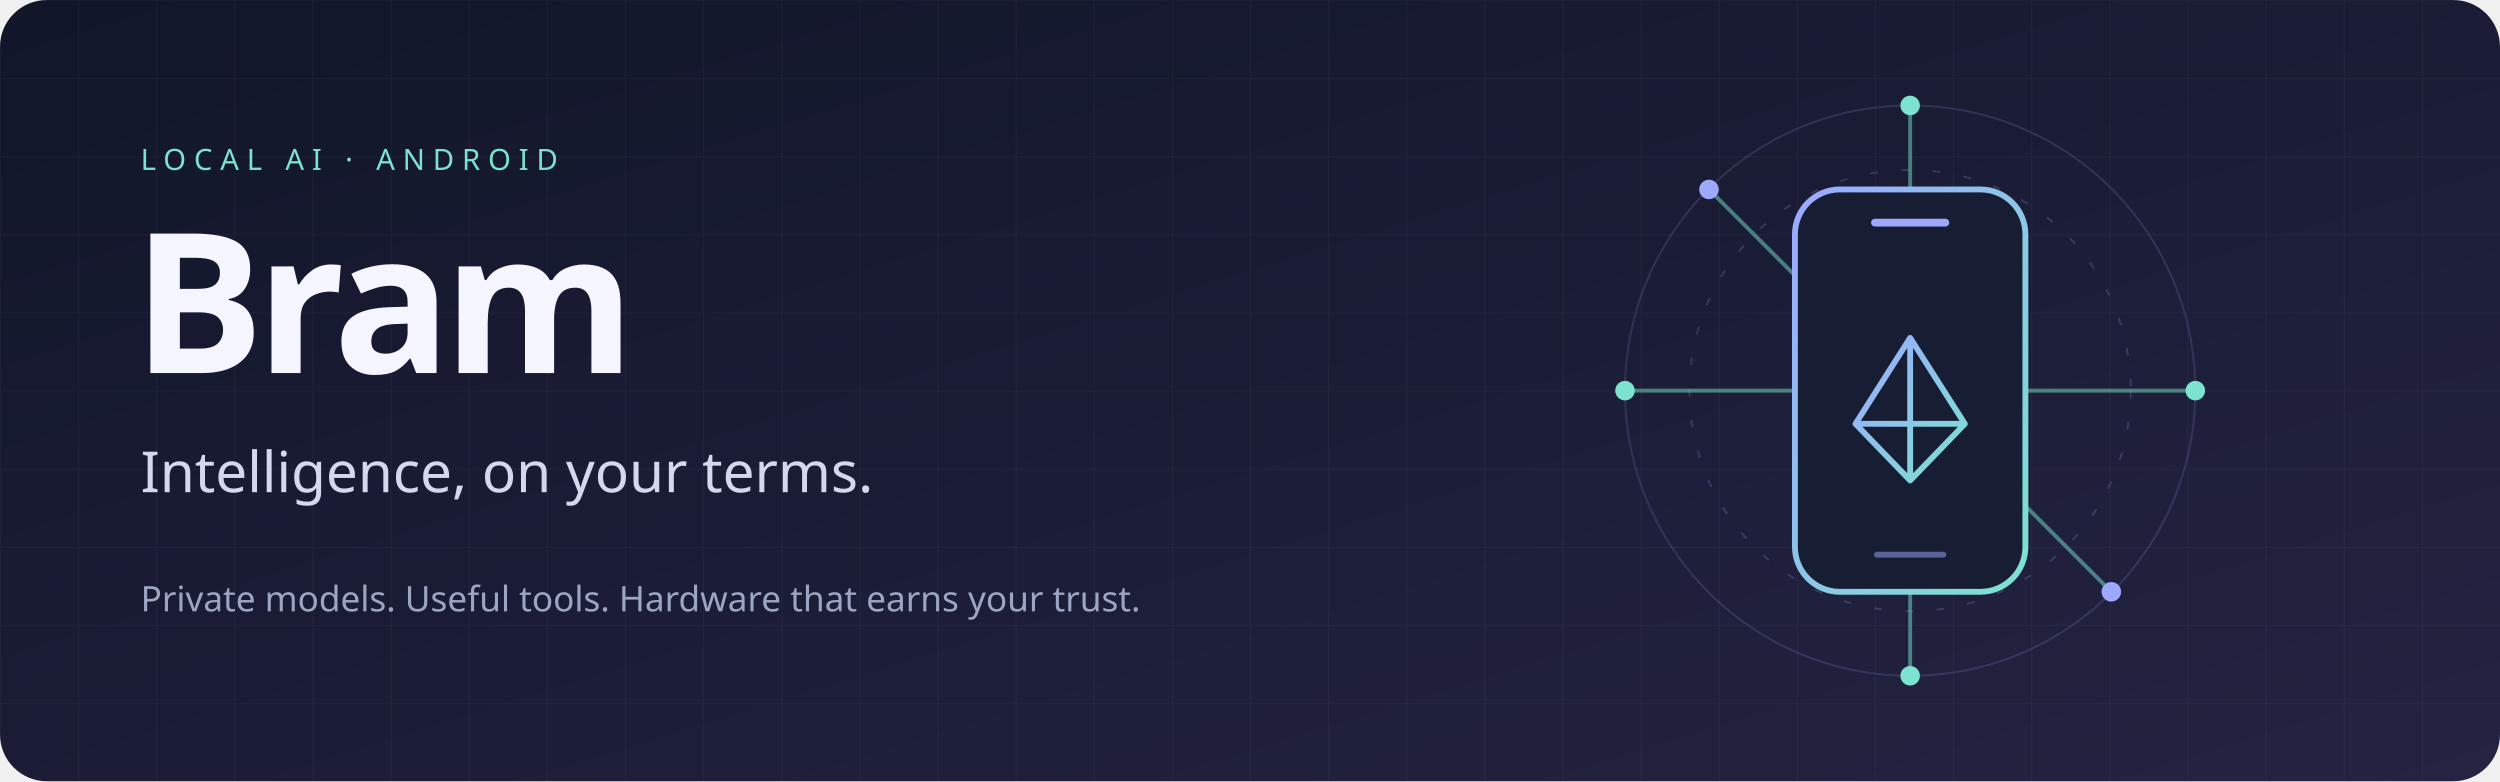
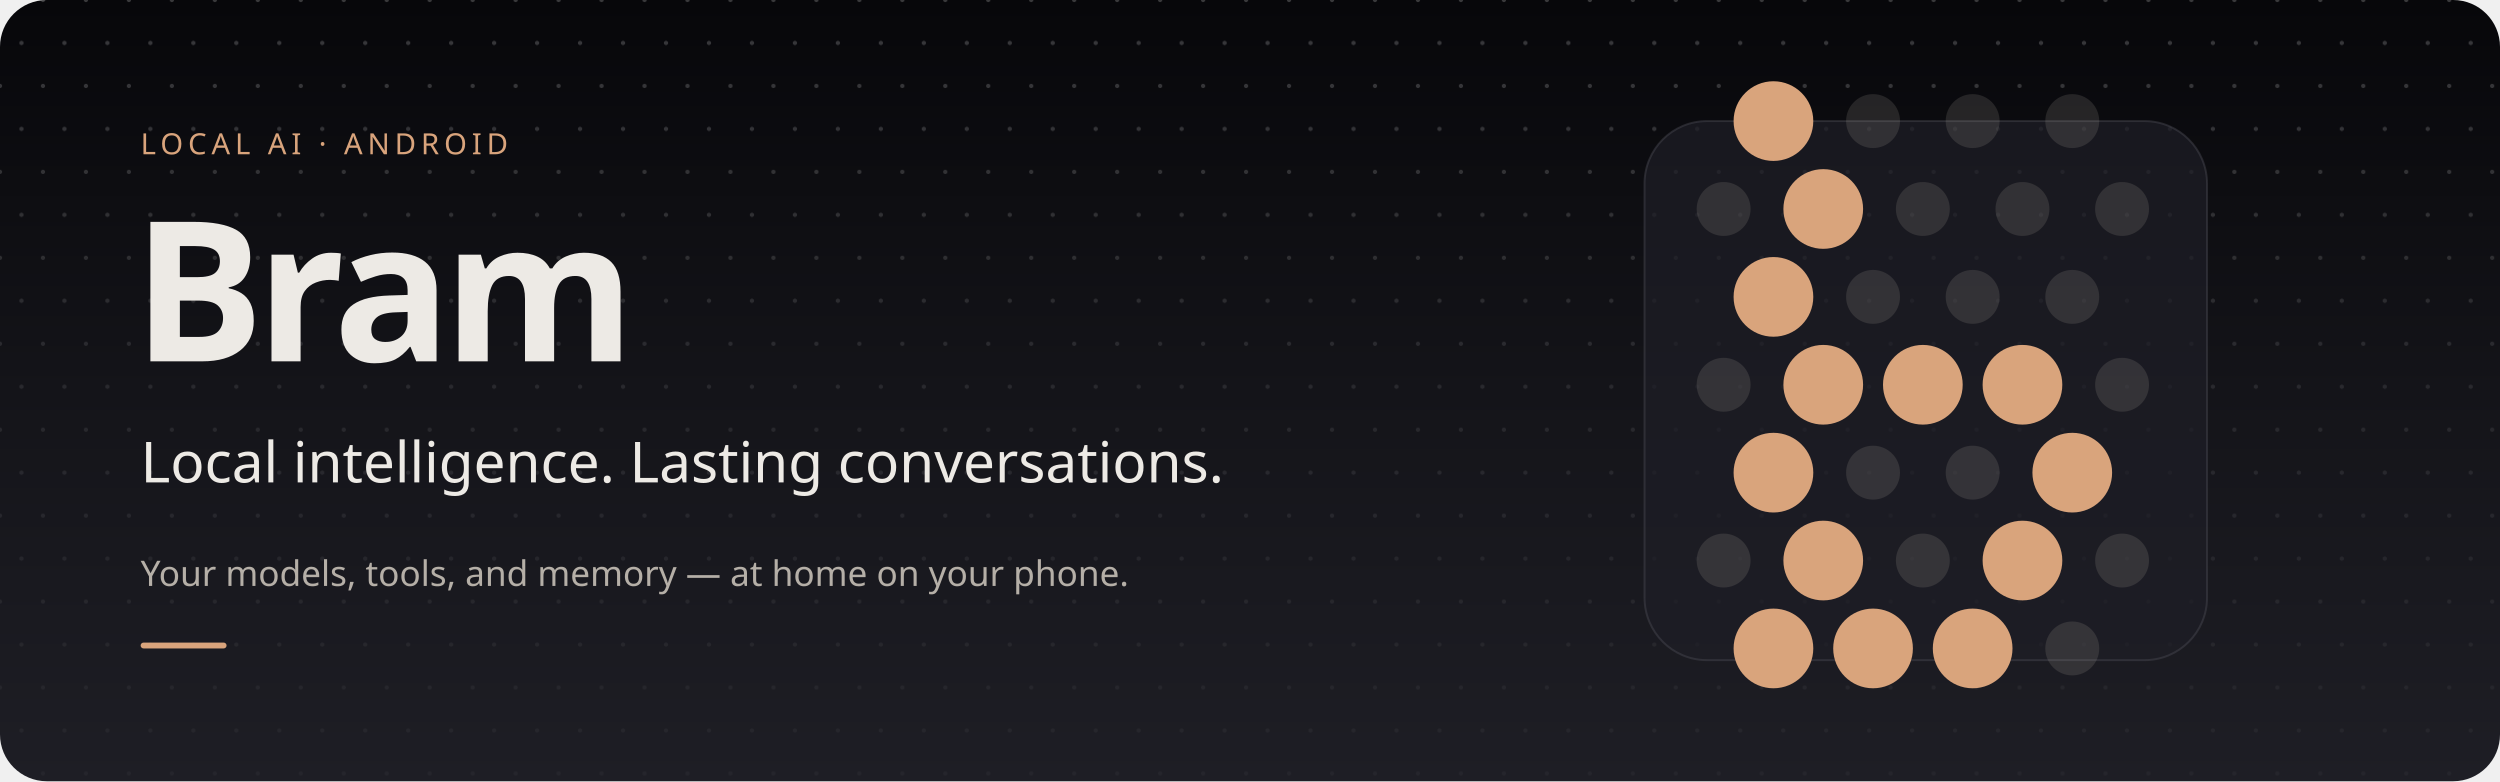
<svg xmlns="http://www.w3.org/2000/svg" width="1280" height="400" viewBox="0 0 1280 400" role="img" aria-labelledby="title desc">
  <defs>
-     <linearGradient id="bg" x2="1" y2="1">
-       <stop stop-color="#111629" />
-       <stop offset="1" stop-color="#242342" />
+     <linearGradient id="field" x1="0" y1="0" x2="0" y2="1">
+       <stop stop-color="#07070A" />
+       <stop offset=".5" stop-color="#141419" />
+       <stop offset="1" stop-color="#1E1E25" />
    </linearGradient>
-     <linearGradient id="accent" x2="1" y2="1">
-       <stop stop-color="#9ca9ff" />
-       <stop offset="1" stop-color="#7be3cf" />
+     <linearGradient id="fade" x1="0" y1="0" x2="0" y2="1">
+       <stop stop-color="white" stop-opacity=".20" />
+       <stop offset=".5" stop-color="white" stop-opacity=".09" />
+       <stop offset="1" stop-color="white" stop-opacity=".03" />
    </linearGradient>
-     <pattern id="grid" width="40" height="40" patternUnits="userSpaceOnUse">
-       <path d="M40 0H0V40" fill="none" stroke="#fff" stroke-opacity=".035" />
+     <pattern id="lattice" width="22" height="44" patternUnits="userSpaceOnUse">
+       <circle cx="0" cy="0" r="1.1" fill="#FFFFFF" />
+       <circle cx="22" cy="0" r="1.1" fill="#FFFFFF" />
+       <circle cx="11" cy="22" r="1.1" fill="#FFFFFF" />
+       <circle cx="0" cy="44" r="1.1" fill="#FFFFFF" />
+       <circle cx="22" cy="44" r="1.1" fill="#FFFFFF" />
    </pattern>
+     <mask id="texture">
+       <rect width="1280" height="400" fill="url(#fade)" />
+     </mask>
  </defs>
-   <rect width="1280" height="400" rx="24" fill="url(#bg)" />
-   <rect width="1280" height="400" rx="24" fill="url(#grid)" />
-   <text x="72" y="87" fill="#7be3cf" font-family="sans-serif" font-size="15" letter-spacing="4">LOCAL AI · ANDROID</text>
-   <text x="68" y="191" fill="#f5f5ff" font-family="sans-serif" font-size="100" font-weight="700" letter-spacing="-4">Bram</text>
-   <text x="72" y="252" fill="#d4d7ee" font-family="sans-serif" font-size="29">Intelligence, on your terms.</text>
-   <text x="72" y="313" fill="#9ca5c2" font-family="sans-serif" font-size="18">Private models. Useful tools. Hardware that earns your trust.</text>
-   <g transform="translate(978 200)" fill="none">
-     <circle r="146" stroke="#9ca9ff" stroke-opacity=".16" />
-     <circle r="113" stroke="#9ca9ff" stroke-opacity=".2" stroke-dasharray="4 12" />
-     <path d="M-146 0H-60M60 0H146M0-146V-101M0 101V146M-103-103L-60-60M103 103L60 60" stroke="#7be3cf" stroke-opacity=".5" stroke-width="2" />
-     <rect x="-59" y="-103" width="118" height="206" rx="23" fill="#171d33" stroke="url(#accent)" stroke-width="3" />
-     <path d="M-18-86H18" stroke="#9ca9ff" stroke-width="4" stroke-linecap="round" />
-     <path d="M-28 17L0-27L28 17L0 46Z M-28 17H28 M0-27V46" stroke="url(#accent)" stroke-width="3" stroke-linejoin="round" />
-     <path d="M-17 84H17" stroke="#9ca9ff" stroke-opacity=".5" stroke-width="3" stroke-linecap="round" />
-     <g fill="#7be3cf">
-       <circle cx="-146" r="5" />
-       <circle cx="146" r="5" />
-       <circle cy="-146" r="5" />
-       <circle cy="146" r="5" />
-     </g>
-     <g fill="#9ca9ff">
-       <circle cx="-103" cy="-103" r="5" />
-       <circle cx="103" cy="103" r="5" />
-     </g>
+   <rect width="1280" height="400" rx="24" fill="url(#field)" />
+   <rect width="1280" height="400" rx="24" fill="url(#lattice)" mask="url(#texture)" />
+   <text x="72" y="79" fill="#D9A47C" font-family="sans-serif" font-size="15" font-weight="500" letter-spacing="2.5">LOCAL AI · ANDROID</text>
+   <text x="68" y="185" fill="#EDEAE5" font-family="sans-serif" font-size="100" font-weight="600" letter-spacing="-4">Bram</text>
+   <text x="72" y="247" fill="#EDEAE5" font-family="sans-serif" font-size="29">Local intelligence. Lasting conversations.</text>
+   <text x="72" y="300" fill="#B5AFA7" font-family="sans-serif" font-size="18">Your models, tools, and memory — at home on your phone.</text>
+   <rect x="72" y="329" width="44" height="3" rx="1.5" fill="#D9A47C" />
+   <rect x="842" y="62" width="288" height="276" rx="32" fill="#1E1E26" fill-opacity=".72" stroke="#4A4A52" stroke-opacity=".45" />
+   <g transform="translate(662 -124) scale(6)">
+     <circle cx="49.5" cy="31.0" r="2.3" fill="#B5AFA7" fill-opacity="0.16" />
+     <circle cx="58.0" cy="31.0" r="2.3" fill="#B5AFA7" fill-opacity="0.16" />
+     <circle cx="66.5" cy="31.0" r="2.3" fill="#B5AFA7" fill-opacity="0.16" />
+     <circle cx="36.75" cy="38.5" r="2.3" fill="#B5AFA7" fill-opacity="0.16" />
+     <circle cx="53.75" cy="38.5" r="2.3" fill="#B5AFA7" fill-opacity="0.16" />
+     <circle cx="62.25" cy="38.5" r="2.3" fill="#B5AFA7" fill-opacity="0.16" />
+     <circle cx="70.75" cy="38.5" r="2.3" fill="#B5AFA7" fill-opacity="0.16" />
+     <circle cx="49.5" cy="46.0" r="2.3" fill="#B5AFA7" fill-opacity="0.16" />
+     <circle cx="58.0" cy="46.0" r="2.3" fill="#B5AFA7" fill-opacity="0.16" />
+     <circle cx="66.5" cy="46.0" r="2.3" fill="#B5AFA7" fill-opacity="0.16" />
+     <circle cx="36.75" cy="53.5" r="2.3" fill="#B5AFA7" fill-opacity="0.16" />
+     <circle cx="70.75" cy="53.5" r="2.3" fill="#B5AFA7" fill-opacity="0.16" />
+     <circle cx="49.5" cy="61.0" r="2.3" fill="#B5AFA7" fill-opacity="0.16" />
+     <circle cx="58.0" cy="61.0" r="2.3" fill="#B5AFA7" fill-opacity="0.16" />
+     <circle cx="36.75" cy="68.5" r="2.3" fill="#B5AFA7" fill-opacity="0.16" />
+     <circle cx="53.75" cy="68.5" r="2.3" fill="#B5AFA7" fill-opacity="0.16" />
+     <circle cx="70.75" cy="68.5" r="2.3" fill="#B5AFA7" fill-opacity="0.16" />
+     <circle cx="66.5" cy="76.0" r="2.3" fill="#B5AFA7" fill-opacity="0.16" />
+     <circle cx="41.0" cy="31.0" r="3.4" fill="#D9A47C" fill-opacity="1" />
+     <circle cx="45.25" cy="38.5" r="3.4" fill="#D9A47C" fill-opacity="1" />
+     <circle cx="41.0" cy="46.0" r="3.4" fill="#D9A47C" fill-opacity="1" />
+     <circle cx="45.25" cy="53.5" r="3.4" fill="#D9A47C" fill-opacity="1" />
+     <circle cx="53.75" cy="53.5" r="3.4" fill="#D9A47C" fill-opacity="1" />
+     <circle cx="62.25" cy="53.5" r="3.4" fill="#D9A47C" fill-opacity="1" />
+     <circle cx="41.0" cy="61.0" r="3.4" fill="#D9A47C" fill-opacity="1" />
+     <circle cx="66.5" cy="61.0" r="3.4" fill="#D9A47C" fill-opacity="1" />
+     <circle cx="45.25" cy="68.5" r="3.4" fill="#D9A47C" fill-opacity="1" />
+     <circle cx="62.25" cy="68.5" r="3.4" fill="#D9A47C" fill-opacity="1" />
+     <circle cx="41.0" cy="76.0" r="3.4" fill="#D9A47C" fill-opacity="1" />
+     <circle cx="49.5" cy="76.0" r="3.4" fill="#D9A47C" fill-opacity="1" />
+     <circle cx="58.0" cy="76.0" r="3.4" fill="#D9A47C" fill-opacity="1" />
  </g>
</svg>
